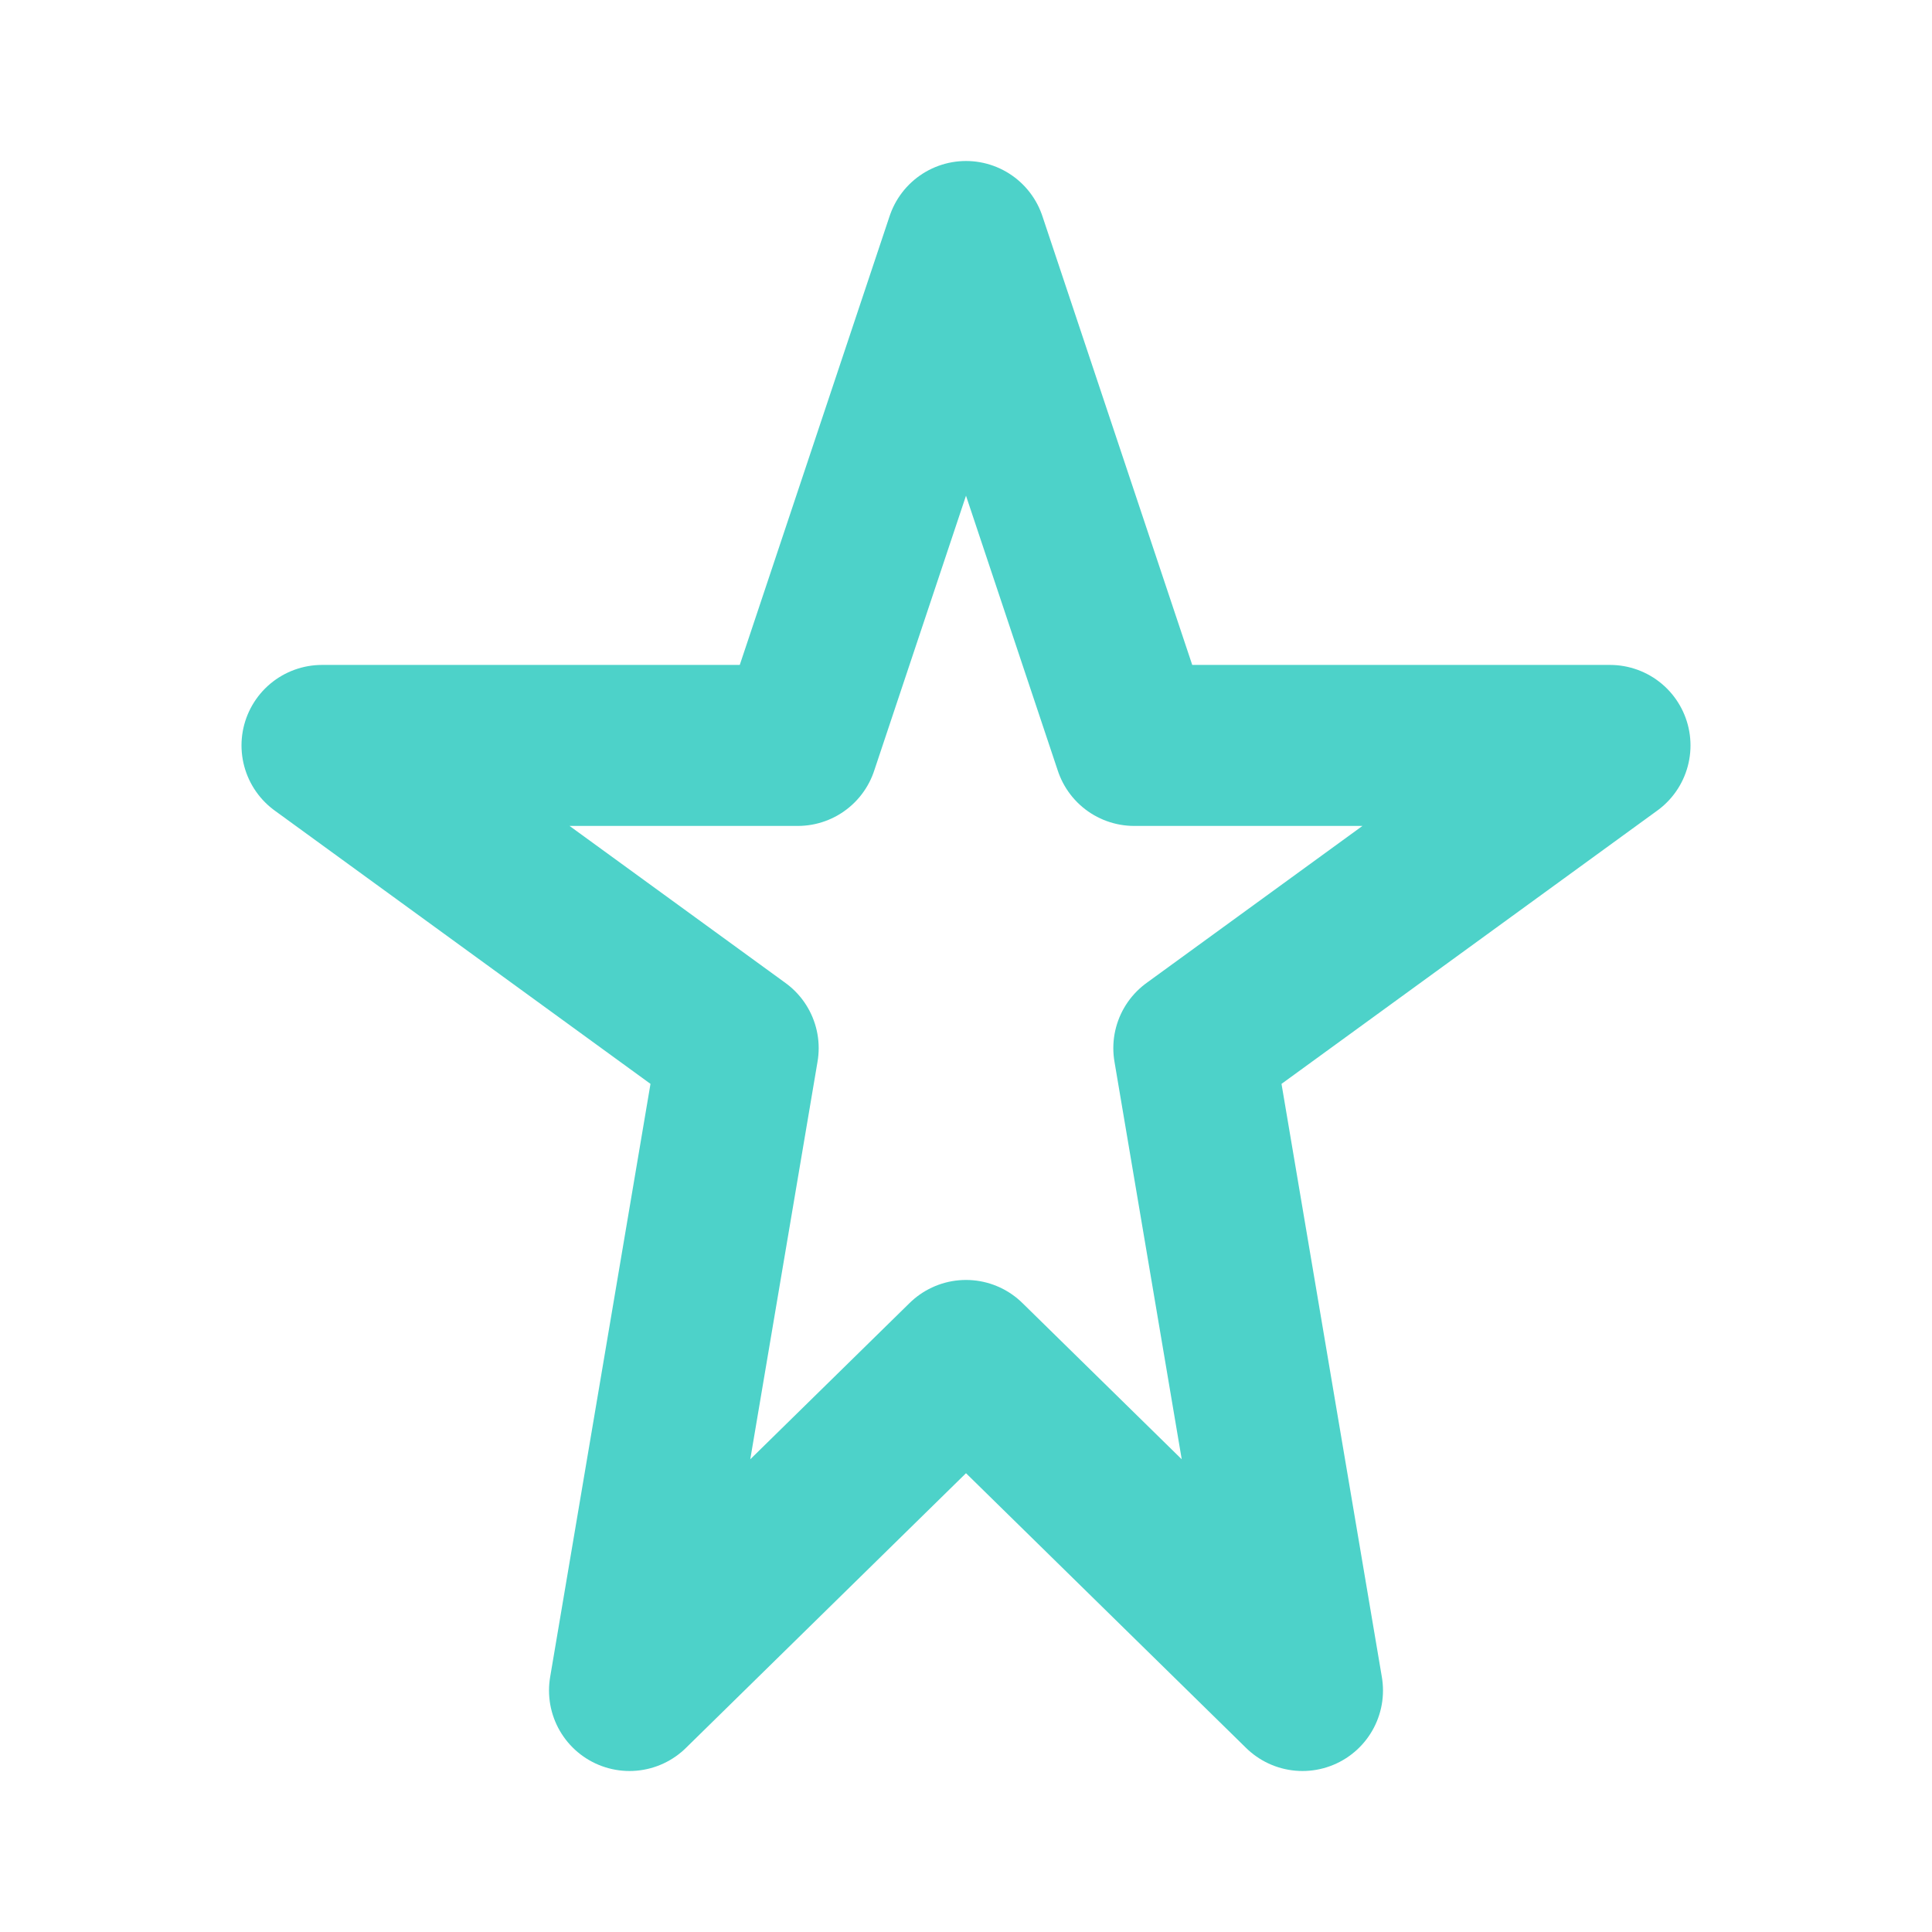
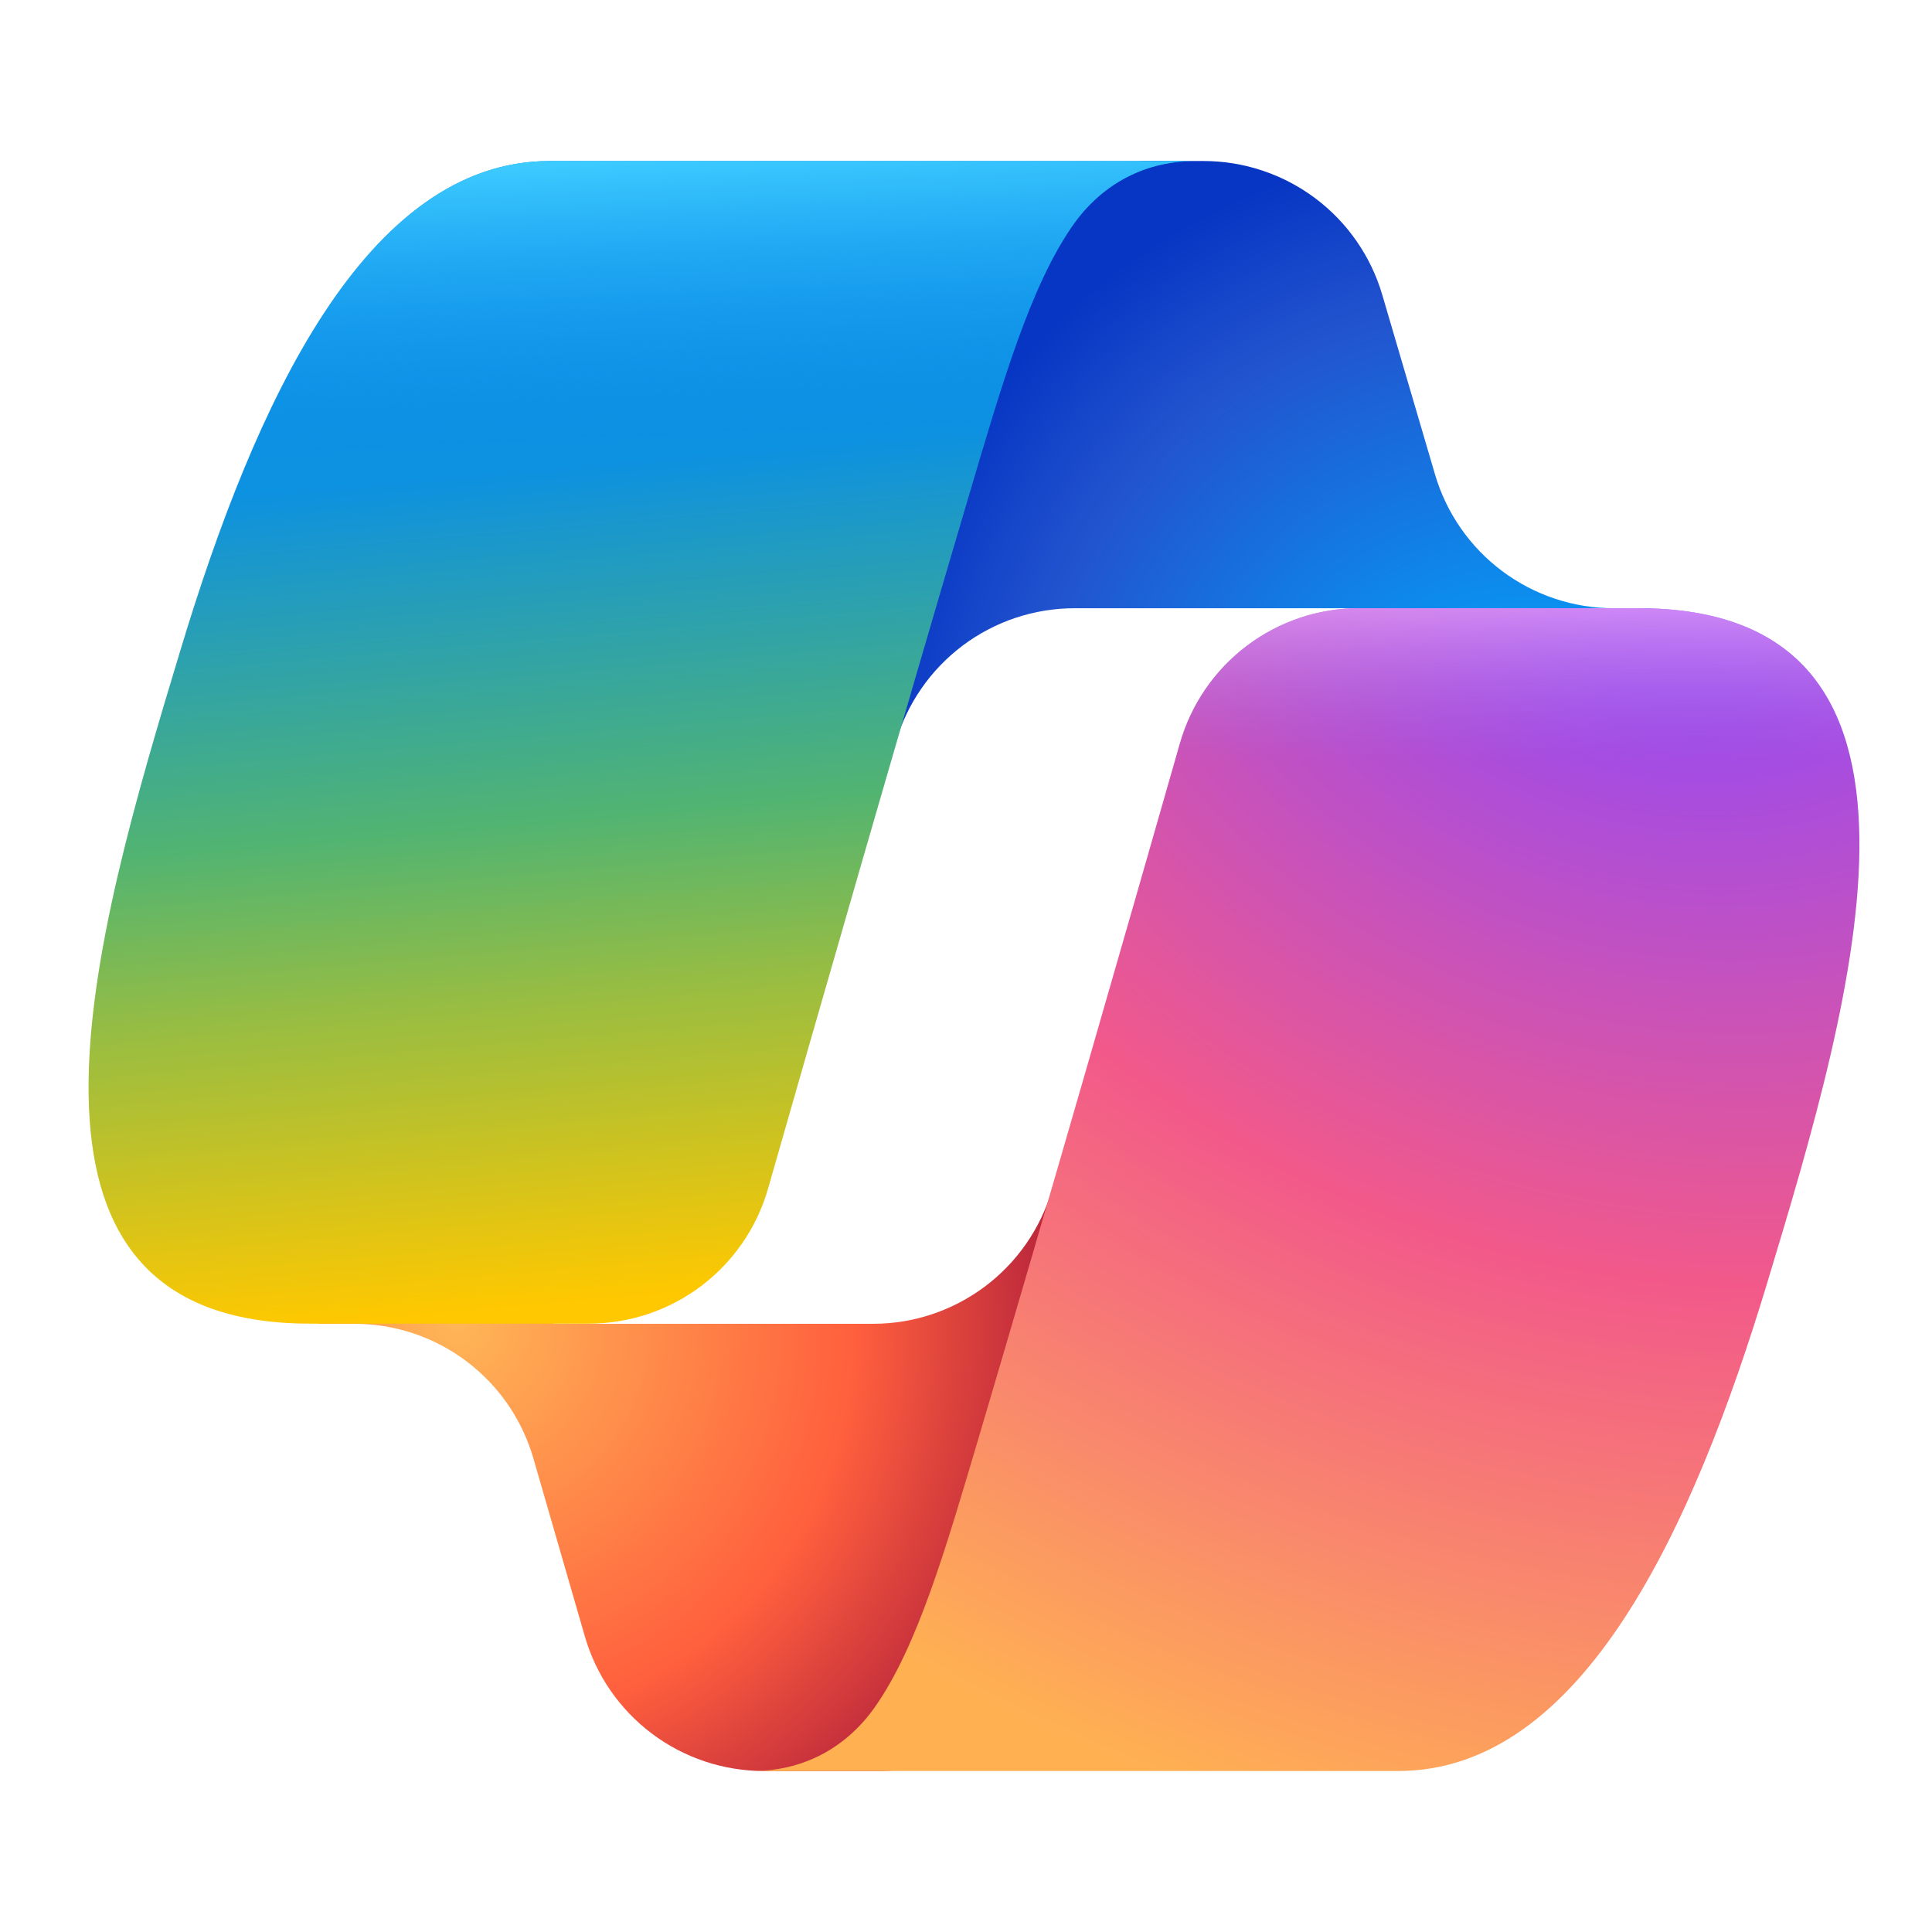
- <svg xmlns="http://www.w3.org/2000/svg" width="24" height="24" viewBox="0 0 24 24" fill="none" stroke="#4DD2C9" stroke-width="2" stroke-linecap="round" stroke-linejoin="round">
-   <path d="M12 3l2.09 6.26H20l-5.17 3.76L16.18 21L12 16.9L7.82 21l1.35-7.98L4 9.26h5.91z" />
+ <svg xmlns="http://www.w3.org/2000/svg" width="100" height="100" viewBox="0 0 100 100" fill="none">
+   <path d="M71.546 15.261C70.959 13.262 69.74 11.506 68.072 10.258C66.403 9.009 64.376 8.334 62.292 8.334H59.476C57.22 8.334 55.035 9.125 53.302 10.569C51.569 12.013 50.396 14.019 49.989 16.238L45.167 42.515L46.363 38.421C46.949 36.419 48.167 34.66 49.836 33.409C51.506 32.158 53.536 31.482 55.622 31.482H71.983L78.846 34.155L85.46 31.482H83.53C81.446 31.482 79.418 30.807 77.75 29.558C76.082 28.309 74.863 26.554 74.276 24.555L71.546 15.261Z" fill="url(#paint0_radial_790_500)" />
+   <path d="M30.272 84.701C30.852 86.709 32.07 88.475 33.741 89.731C35.412 90.988 37.447 91.667 39.538 91.667H45.517C50.748 91.667 55.025 87.499 55.159 82.27L55.81 56.932L54.448 61.585C53.862 63.586 52.644 65.343 50.975 66.593C49.306 67.843 47.277 68.519 45.192 68.519H28.693L22.812 65.328L16.444 68.52H18.343C22.637 68.52 26.415 71.36 27.608 75.486L30.272 84.701Z" fill="url(#paint1_radial_790_500)" />
+   <path d="M61.873 8.334H28.458C18.911 8.334 13.183 20.952 9.364 33.57C4.839 48.519 -1.081 68.511 16.047 68.511H30.475C34.787 68.511 38.572 65.66 39.757 61.515C42.265 52.739 46.662 37.429 50.115 25.774C51.869 19.851 53.332 14.765 55.574 11.597C56.833 9.821 58.929 8.334 61.873 8.334Z" fill="url(#paint2_linear_790_500)" />
+   <path d="M61.873 8.334H28.458C18.911 8.334 13.183 20.952 9.364 33.57C4.839 48.519 -1.081 68.511 16.047 68.511H30.475C34.787 68.511 38.572 65.66 39.757 61.515C42.265 52.739 46.662 37.429 50.115 25.774C51.869 19.851 53.332 14.765 55.574 11.597C56.833 9.821 58.929 8.334 61.873 8.334Z" fill="url(#paint3_linear_790_500)" />
+   <path d="M38.953 91.667H72.369C81.916 91.667 87.644 79.047 91.463 66.427C95.987 51.475 101.908 31.48 84.78 31.48H70.352C68.254 31.478 66.214 32.161 64.539 33.423C62.864 34.686 61.646 36.46 61.07 38.476C58.562 47.254 54.165 62.567 50.712 74.224C48.957 80.148 47.495 85.235 45.252 88.404C43.993 90.18 41.898 91.667 38.953 91.667Z" fill="url(#paint4_radial_790_500)" />
+   <path d="M38.953 91.667H72.369C81.916 91.667 87.644 79.047 91.463 66.427C95.987 51.475 101.908 31.48 84.78 31.48H70.352C68.254 31.478 66.214 32.161 64.539 33.423C62.864 34.686 61.646 36.46 61.07 38.476C58.562 47.254 54.165 62.567 50.712 74.224C48.957 80.148 47.495 85.235 45.252 88.404C43.993 90.18 41.898 91.667 38.953 91.667Z" fill="url(#paint5_linear_790_500)" />
+   <defs>
+     <radialGradient id="paint0_radial_790_500" cx="0" cy="0" r="1" gradientUnits="userSpaceOnUse" gradientTransform="translate(79.5933 42.7387) rotate(-129.304) scale(36.0485 33.8972)">
+       <stop offset="0.096" stop-color="#00AEFF" />
+       <stop offset="0.773" stop-color="#2253CE" />
+       <stop offset="1" stop-color="#0736C4" />
+     </radialGradient>
+     <radialGradient id="paint1_radial_790_500" cx="0" cy="0" r="1" gradientUnits="userSpaceOnUse" gradientTransform="translate(23.5862 68.3698) rotate(51.84) scale(33.3149 32.3163)">
+       <stop stop-color="#FFB657" />
+       <stop offset="0.634" stop-color="#FF5F3D" />
+       <stop offset="0.923" stop-color="#C02B3C" />
+     </radialGradient>
+     <linearGradient id="paint2_linear_790_500" x1="26.458" y1="15.625" x2="31.226" y2="70.782" gradientUnits="userSpaceOnUse">
+       <stop offset="0.156" stop-color="#0D91E1" />
+       <stop offset="0.487" stop-color="#52B471" />
+       <stop offset="0.652" stop-color="#98BD42" />
+       <stop offset="0.937" stop-color="#FFC800" />
+     </linearGradient>
+     <linearGradient id="paint3_linear_790_500" x1="30.625" y1="8.334" x2="33.228" y2="68.511" gradientUnits="userSpaceOnUse">
+       <stop stop-color="#3DCBFF" />
+       <stop offset="0.247" stop-color="#0588F7" stop-opacity="0" />
+     </linearGradient>
+     <radialGradient id="paint4_radial_790_500" cx="0" cy="0" r="1" gradientUnits="userSpaceOnUse" gradientTransform="translate(86.4967 25.5863) rotate(109.274) scale(79.9734 95.8058)">
+       <stop offset="0.066" stop-color="#8C48FF" />
+       <stop offset="0.5" stop-color="#F2598A" />
+       <stop offset="0.896" stop-color="#FFB152" />
+     </radialGradient>
+     <linearGradient id="paint5_linear_790_500" x1="89.137" y1="27.805" x2="89.103" y2="44.198" gradientUnits="userSpaceOnUse">
+       <stop offset="0.058" stop-color="#F8ADFA" />
+       <stop offset="0.708" stop-color="#A86EDD" stop-opacity="0" />
+     </linearGradient>
+   </defs>
</svg>
